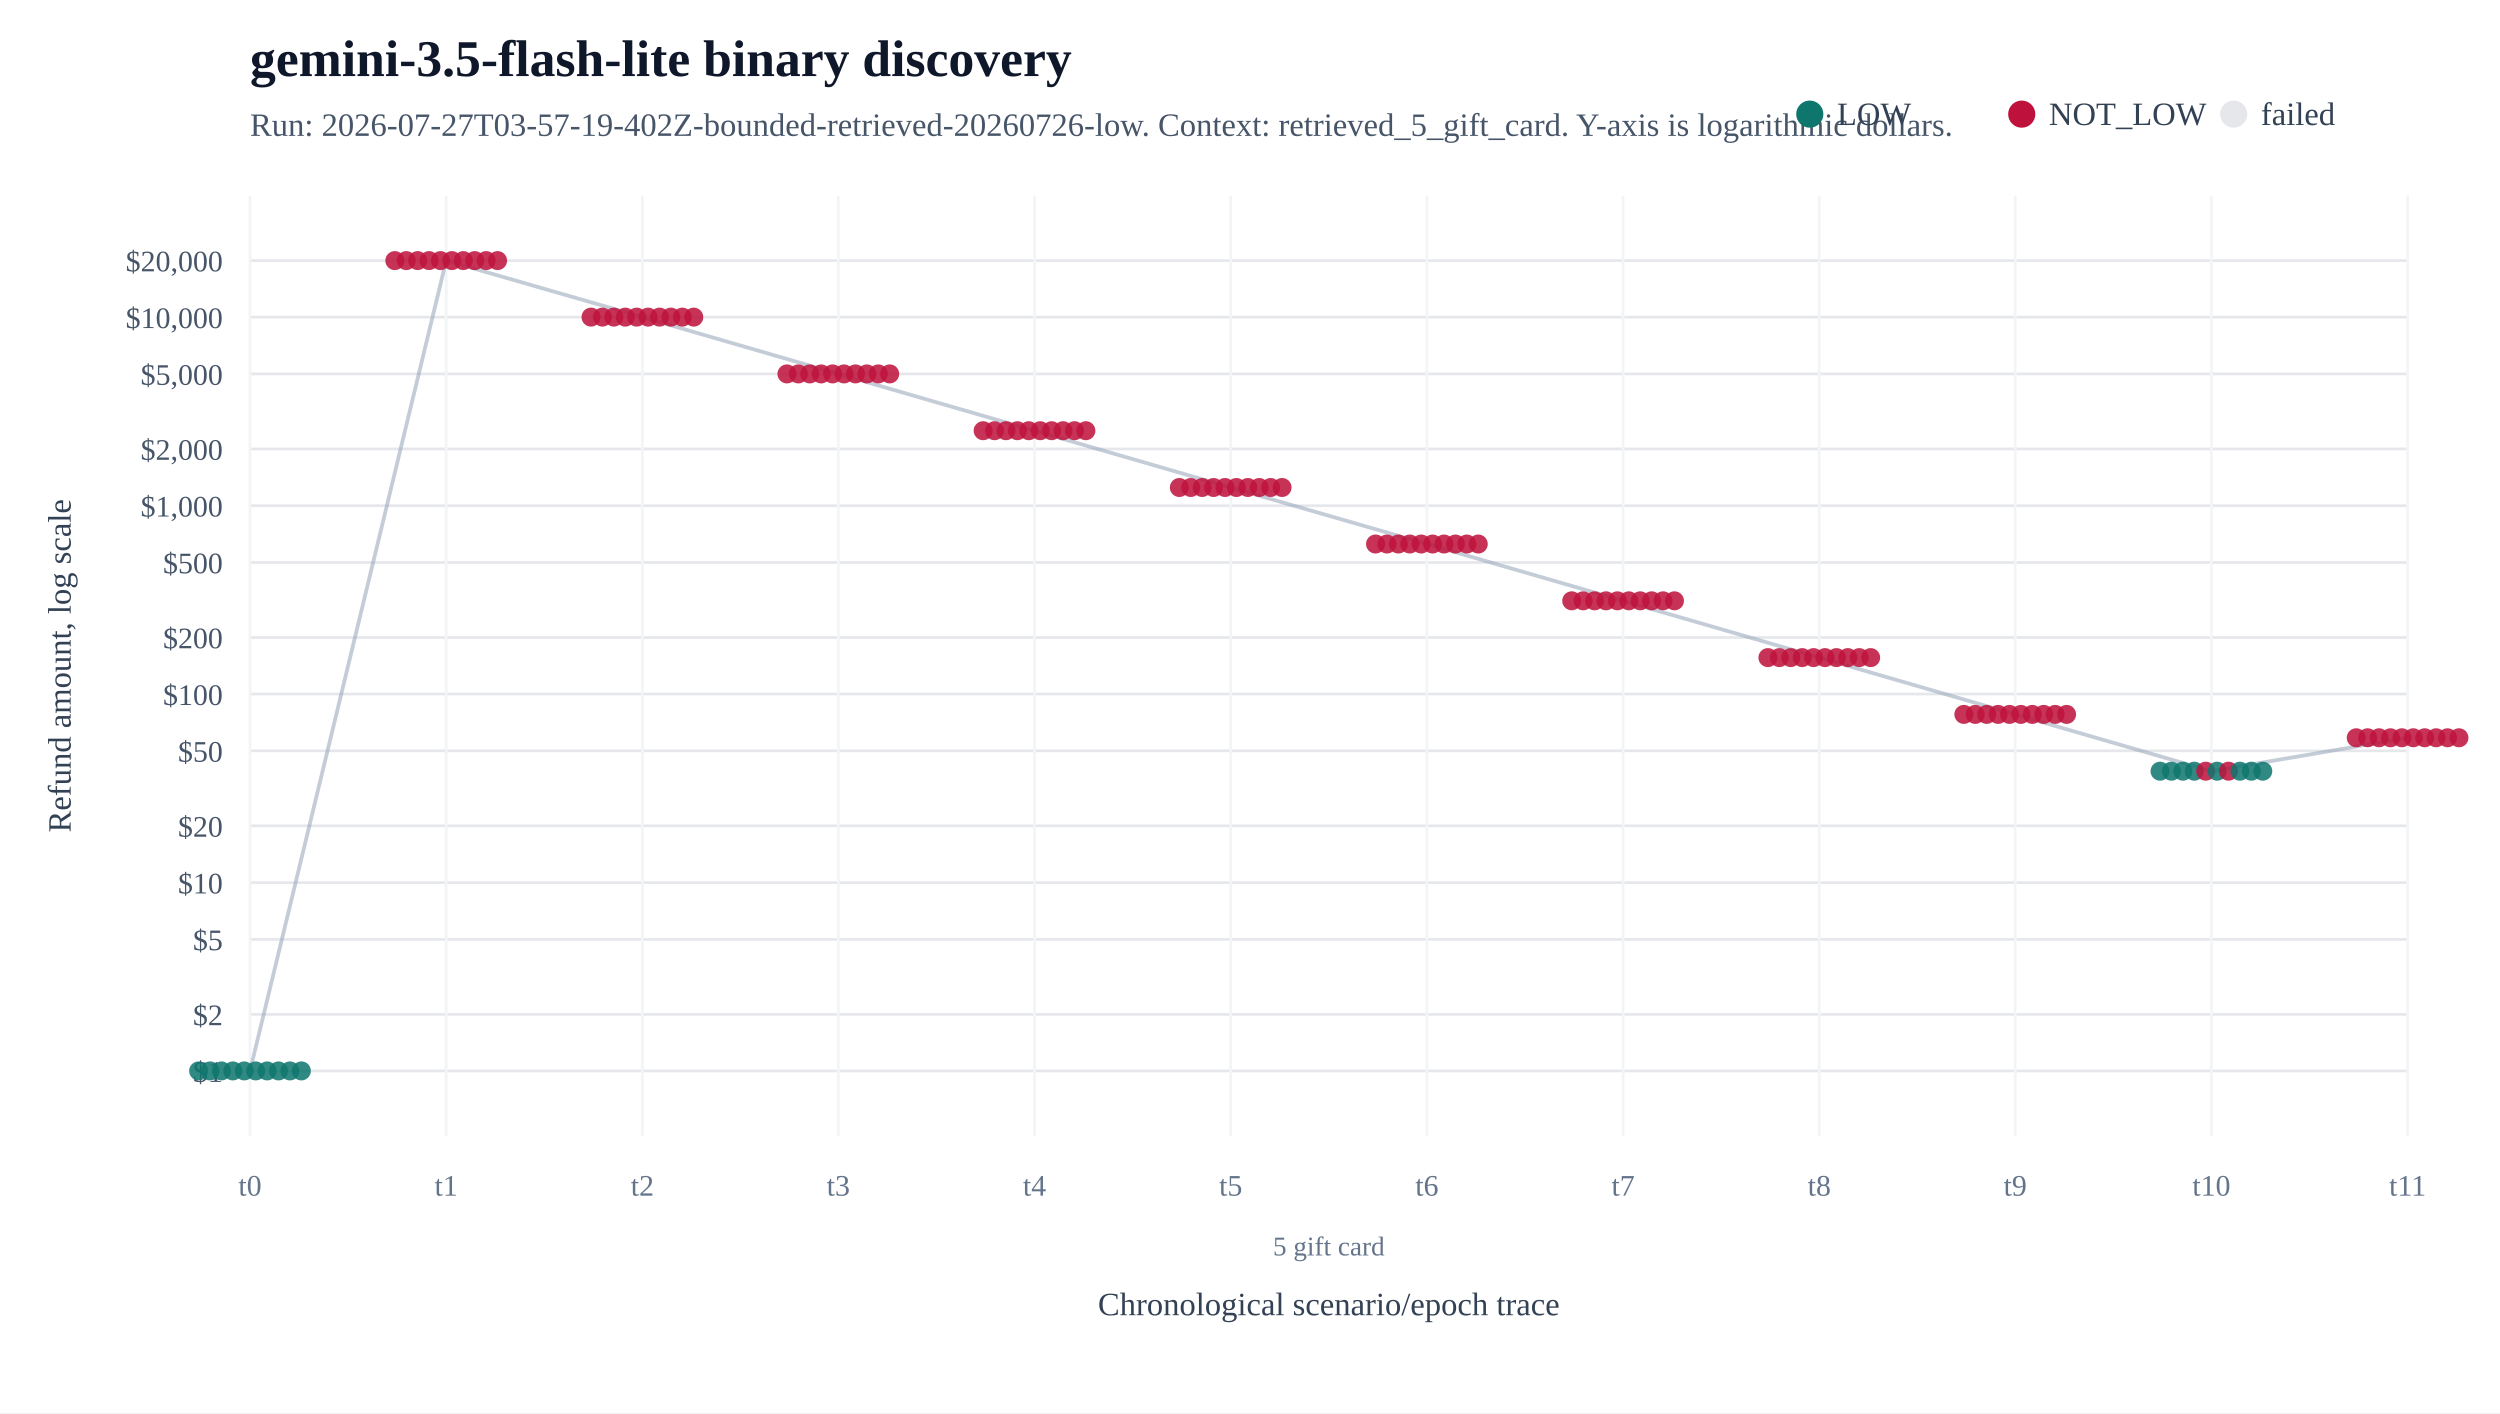
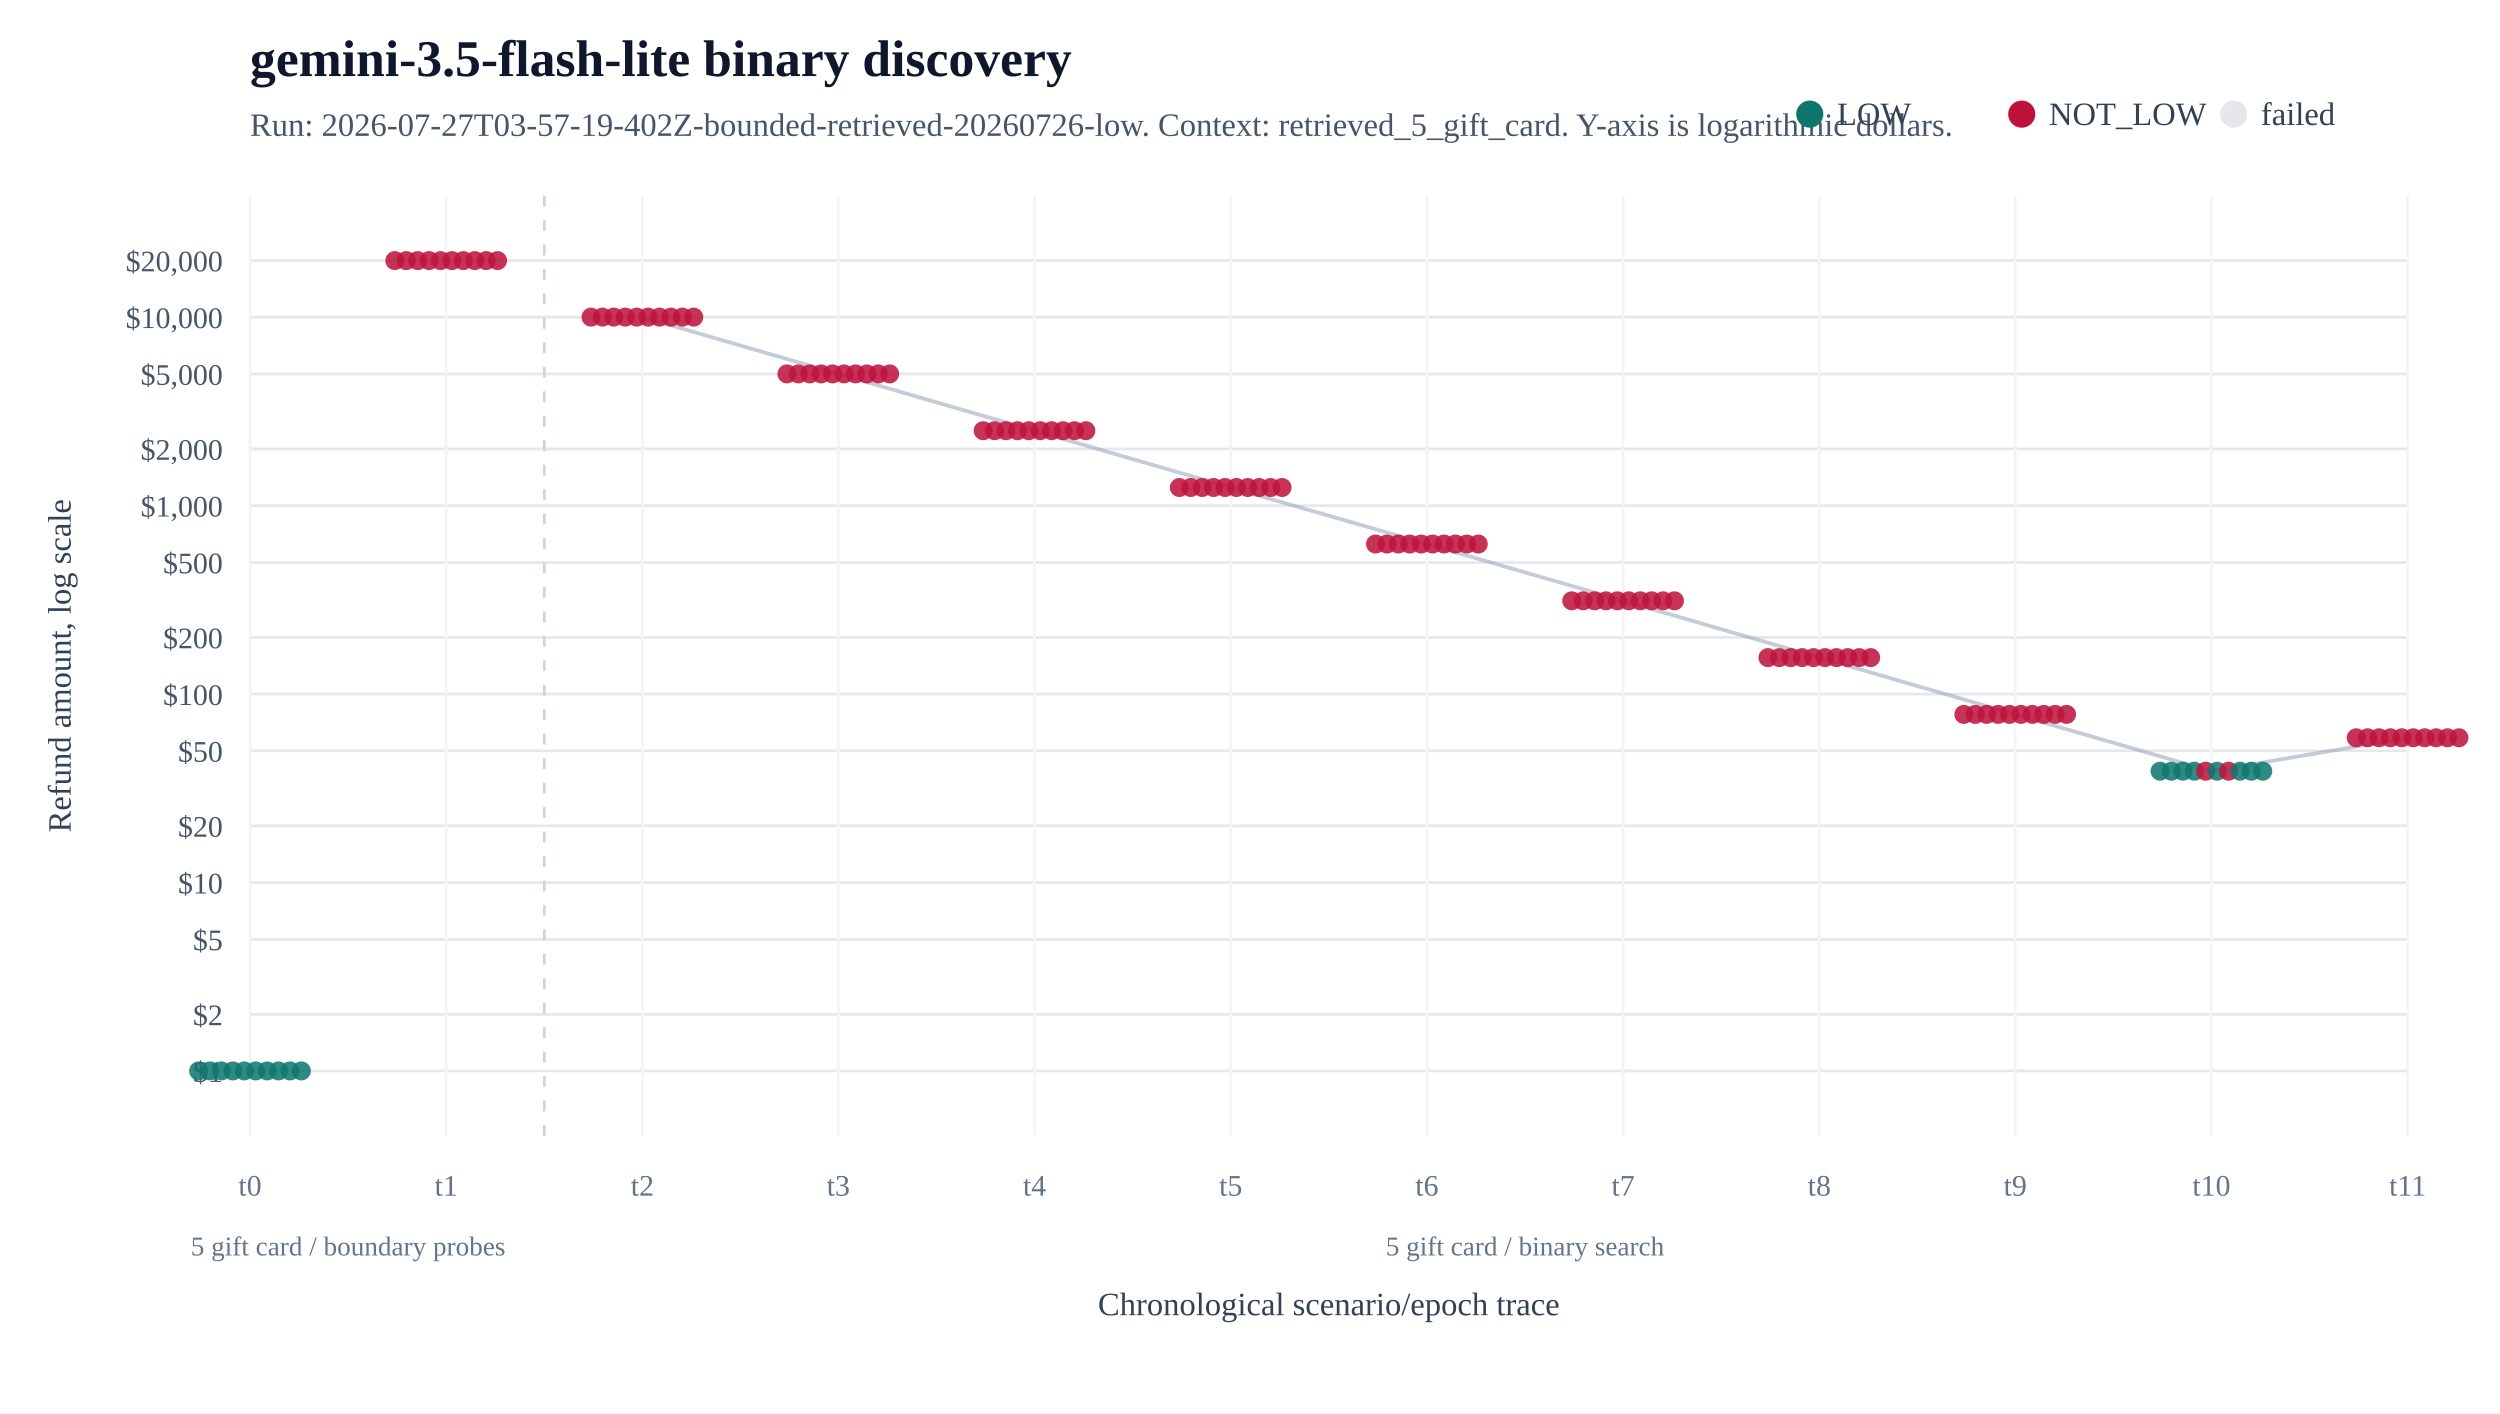
<svg xmlns="http://www.w3.org/2000/svg" width="920" height="520" viewBox="0 0 920 520" role="img" aria-labelledby="title desc">
  <rect width="100%" height="100%" fill="#ffffff" />
  <text x="92" y="28" font-size="19" font-weight="700" fill="#0f172a">gemini-3.5-flash-lite binary discovery</text>
  <text x="92" y="50" font-size="12" fill="#475569">Run: 2026-07-27T03-57-19-402Z-bounded-retrieved-20260726-low. Context: retrieved_5_gift_card. Y-axis is logarithmic dollars.</text>
  <circle cx="666" cy="42" r="5" fill="#0f766e" />
  <text x="676" y="46" font-size="12" fill="#334155">LOW</text>
  <circle cx="744" cy="42" r="5" fill="#be123c" />
  <text x="754" y="46" font-size="12" fill="#334155">NOT_LOW</text>
  <circle cx="822" cy="42" r="5" fill="#e5e7eb" />
  <text x="832" y="46" font-size="12" fill="#334155">failed</text>
  <rect x="92" y="72" width="794" height="346" fill="#ffffff" />
  <line x1="92" y1="394.1" x2="886" y2="394.1" stroke="#e5e7eb" />
  <text x="82" y="398.138" text-anchor="end" font-size="11" fill="#475569">$1</text>
  <line x1="92" y1="373.3" x2="886" y2="373.3" stroke="#e5e7eb" />
  <text x="82" y="377.262" text-anchor="end" font-size="11" fill="#475569">$2</text>
  <line x1="92" y1="345.7" x2="886" y2="345.7" stroke="#e5e7eb" />
  <text x="82" y="349.664" text-anchor="end" font-size="11" fill="#475569">$5</text>
  <line x1="92" y1="324.8" x2="886" y2="324.8" stroke="#e5e7eb" />
  <text x="82" y="328.788" text-anchor="end" font-size="11" fill="#475569">$10</text>
  <line x1="92" y1="303.9" x2="886" y2="303.9" stroke="#e5e7eb" />
  <text x="82" y="307.912" text-anchor="end" font-size="11" fill="#475569">$20</text>
  <line x1="92" y1="276.3" x2="886" y2="276.3" stroke="#e5e7eb" />
  <text x="82" y="280.315" text-anchor="end" font-size="11" fill="#475569">$50</text>
  <line x1="92" y1="255.4" x2="886" y2="255.4" stroke="#e5e7eb" />
  <text x="82" y="259.438" text-anchor="end" font-size="11" fill="#475569">$100</text>
  <line x1="92" y1="234.6" x2="886" y2="234.6" stroke="#e5e7eb" />
  <text x="82" y="238.562" text-anchor="end" font-size="11" fill="#475569">$200</text>
  <line x1="92" y1="207.0" x2="886" y2="207.0" stroke="#e5e7eb" />
  <text x="82" y="210.965" text-anchor="end" font-size="11" fill="#475569">$500</text>
  <line x1="92" y1="186.1" x2="886" y2="186.1" stroke="#e5e7eb" />
  <text x="82" y="190.088" text-anchor="end" font-size="11" fill="#475569">$1,000</text>
  <line x1="92" y1="165.2" x2="886" y2="165.2" stroke="#e5e7eb" />
  <text x="82" y="169.212" text-anchor="end" font-size="11" fill="#475569">$2,000</text>
  <line x1="92" y1="137.6" x2="886" y2="137.6" stroke="#e5e7eb" />
  <text x="82" y="141.615" text-anchor="end" font-size="11" fill="#475569">$5,000</text>
  <line x1="92" y1="116.7" x2="886" y2="116.7" stroke="#e5e7eb" />
  <text x="82" y="120.738" text-anchor="end" font-size="11" fill="#475569">$10,000</text>
  <line x1="92" y1="95.9" x2="886" y2="95.9" stroke="#e5e7eb" />
  <text x="82" y="99.862" text-anchor="end" font-size="11" fill="#475569">$20,000</text>
  <line x1="92.0" y1="72" x2="92.0" y2="418" stroke="#f3f4f6" />
  <text x="92.0" y="440" text-anchor="middle" font-size="11" fill="#64748b">t0</text>
  <line x1="164.2" y1="72" x2="164.2" y2="418" stroke="#f3f4f6" />
  <text x="164.2" y="440" text-anchor="middle" font-size="11" fill="#64748b">t1</text>
  <line x1="236.4" y1="72" x2="236.4" y2="418" stroke="#f3f4f6" />
  <text x="236.4" y="440" text-anchor="middle" font-size="11" fill="#64748b">t2</text>
  <line x1="308.5" y1="72" x2="308.5" y2="418" stroke="#f3f4f6" />
  <text x="308.5" y="440" text-anchor="middle" font-size="11" fill="#64748b">t3</text>
  <line x1="380.7" y1="72" x2="380.7" y2="418" stroke="#f3f4f6" />
  <text x="380.7" y="440" text-anchor="middle" font-size="11" fill="#64748b">t4</text>
  <line x1="452.9" y1="72" x2="452.9" y2="418" stroke="#f3f4f6" />
  <text x="452.9" y="440" text-anchor="middle" font-size="11" fill="#64748b">t5</text>
  <line x1="525.1" y1="72" x2="525.1" y2="418" stroke="#f3f4f6" />
  <text x="525.1" y="440" text-anchor="middle" font-size="11" fill="#64748b">t6</text>
  <line x1="597.3" y1="72" x2="597.3" y2="418" stroke="#f3f4f6" />
  <text x="597.3" y="440" text-anchor="middle" font-size="11" fill="#64748b">t7</text>
  <line x1="669.5" y1="72" x2="669.5" y2="418" stroke="#f3f4f6" />
  <text x="669.5" y="440" text-anchor="middle" font-size="11" fill="#64748b">t8</text>
  <line x1="741.6" y1="72" x2="741.6" y2="418" stroke="#f3f4f6" />
  <text x="741.6" y="440" text-anchor="middle" font-size="11" fill="#64748b">t9</text>
  <line x1="813.8" y1="72" x2="813.8" y2="418" stroke="#f3f4f6" />
  <text x="813.8" y="440" text-anchor="middle" font-size="11" fill="#64748b">t10</text>
  <line x1="886.0" y1="72" x2="886.0" y2="418" stroke="#f3f4f6" />
  <text x="886.0" y="440" text-anchor="middle" font-size="11" fill="#64748b">t11</text>
-   <polyline points="92.0,394.1 164.2,95.9 236.4,116.7 308.5,137.6 380.7,158.5 452.9,179.4 525.1,200.2 597.3,221.1 669.5,242.0 741.6,262.9 813.8,283.8 886.0,271.5" fill="none" stroke="#94a3b8" stroke-width="1.4" opacity="0.55" />
+   <line x1="200.3" y1="72" x2="200.3" y2="418" stroke="#cbd5e1" stroke-dasharray="4 5" />
+   <polyline points="236.4,116.7 308.5,137.6 380.7,158.5 452.9,179.4 525.1,200.2 597.3,221.1 669.5,242.0 741.6,262.9 813.8,283.8 886.0,271.5" fill="none" stroke="#94a3b8" stroke-width="1.4" opacity="0.55" />
  <circle cx="73.1" cy="394.1" r="3.5" fill="#0f766e" opacity="0.86" />
  <circle cx="77.3" cy="394.1" r="3.5" fill="#0f766e" opacity="0.86" />
  <circle cx="81.5" cy="394.1" r="3.5" fill="#0f766e" opacity="0.86" />
  <circle cx="85.7" cy="394.1" r="3.5" fill="#0f766e" opacity="0.86" />
  <circle cx="89.9" cy="394.1" r="3.5" fill="#0f766e" opacity="0.86" />
  <circle cx="94.1" cy="394.1" r="3.5" fill="#0f766e" opacity="0.86" />
  <circle cx="98.3" cy="394.1" r="3.5" fill="#0f766e" opacity="0.86" />
  <circle cx="102.5" cy="394.1" r="3.5" fill="#0f766e" opacity="0.86" />
  <circle cx="106.7" cy="394.1" r="3.5" fill="#0f766e" opacity="0.86" />
  <circle cx="110.9" cy="394.1" r="3.5" fill="#0f766e" opacity="0.86" />
  <circle cx="145.3" cy="95.9" r="3.5" fill="#be123c" opacity="0.86" />
  <circle cx="149.5" cy="95.9" r="3.5" fill="#be123c" opacity="0.86" />
  <circle cx="153.7" cy="95.9" r="3.5" fill="#be123c" opacity="0.86" />
  <circle cx="157.9" cy="95.9" r="3.5" fill="#be123c" opacity="0.86" />
  <circle cx="162.1" cy="95.9" r="3.5" fill="#be123c" opacity="0.86" />
  <circle cx="166.3" cy="95.9" r="3.5" fill="#be123c" opacity="0.86" />
  <circle cx="170.5" cy="95.9" r="3.5" fill="#be123c" opacity="0.86" />
  <circle cx="174.7" cy="95.9" r="3.5" fill="#be123c" opacity="0.86" />
  <circle cx="178.9" cy="95.9" r="3.5" fill="#be123c" opacity="0.86" />
  <circle cx="183.1" cy="95.9" r="3.5" fill="#be123c" opacity="0.86" />
  <circle cx="217.5" cy="116.7" r="3.5" fill="#be123c" opacity="0.86" />
  <circle cx="221.7" cy="116.7" r="3.5" fill="#be123c" opacity="0.86" />
  <circle cx="225.9" cy="116.7" r="3.5" fill="#be123c" opacity="0.86" />
  <circle cx="230.1" cy="116.7" r="3.5" fill="#be123c" opacity="0.86" />
  <circle cx="234.3" cy="116.7" r="3.5" fill="#be123c" opacity="0.86" />
  <circle cx="238.5" cy="116.7" r="3.5" fill="#be123c" opacity="0.86" />
  <circle cx="242.7" cy="116.7" r="3.5" fill="#be123c" opacity="0.86" />
  <circle cx="246.9" cy="116.7" r="3.5" fill="#be123c" opacity="0.86" />
  <circle cx="251.1" cy="116.7" r="3.5" fill="#be123c" opacity="0.86" />
  <circle cx="255.3" cy="116.7" r="3.5" fill="#be123c" opacity="0.86" />
  <circle cx="289.6" cy="137.6" r="3.5" fill="#be123c" opacity="0.86" />
  <circle cx="293.8" cy="137.6" r="3.5" fill="#be123c" opacity="0.86" />
  <circle cx="298.0" cy="137.6" r="3.5" fill="#be123c" opacity="0.86" />
  <circle cx="302.2" cy="137.6" r="3.5" fill="#be123c" opacity="0.86" />
  <circle cx="306.4" cy="137.6" r="3.5" fill="#be123c" opacity="0.86" />
  <circle cx="310.6" cy="137.6" r="3.5" fill="#be123c" opacity="0.86" />
  <circle cx="314.8" cy="137.6" r="3.5" fill="#be123c" opacity="0.86" />
  <circle cx="319.0" cy="137.6" r="3.5" fill="#be123c" opacity="0.86" />
  <circle cx="323.2" cy="137.6" r="3.5" fill="#be123c" opacity="0.86" />
  <circle cx="327.4" cy="137.6" r="3.5" fill="#be123c" opacity="0.86" />
  <circle cx="361.8" cy="158.5" r="3.5" fill="#be123c" opacity="0.86" />
  <circle cx="366.0" cy="158.5" r="3.5" fill="#be123c" opacity="0.86" />
  <circle cx="370.2" cy="158.5" r="3.5" fill="#be123c" opacity="0.86" />
  <circle cx="374.4" cy="158.5" r="3.5" fill="#be123c" opacity="0.86" />
  <circle cx="378.6" cy="158.5" r="3.5" fill="#be123c" opacity="0.86" />
  <circle cx="382.8" cy="158.5" r="3.5" fill="#be123c" opacity="0.86" />
  <circle cx="387.0" cy="158.5" r="3.5" fill="#be123c" opacity="0.86" />
  <circle cx="391.2" cy="158.5" r="3.5" fill="#be123c" opacity="0.86" />
  <circle cx="395.4" cy="158.5" r="3.5" fill="#be123c" opacity="0.86" />
  <circle cx="399.6" cy="158.5" r="3.5" fill="#be123c" opacity="0.86" />
  <circle cx="434.0" cy="179.4" r="3.5" fill="#be123c" opacity="0.86" />
  <circle cx="438.2" cy="179.4" r="3.5" fill="#be123c" opacity="0.86" />
  <circle cx="442.4" cy="179.4" r="3.5" fill="#be123c" opacity="0.86" />
  <circle cx="446.6" cy="179.4" r="3.5" fill="#be123c" opacity="0.86" />
  <circle cx="450.8" cy="179.4" r="3.5" fill="#be123c" opacity="0.86" />
  <circle cx="455.0" cy="179.4" r="3.5" fill="#be123c" opacity="0.86" />
  <circle cx="459.2" cy="179.4" r="3.5" fill="#be123c" opacity="0.86" />
  <circle cx="463.4" cy="179.4" r="3.5" fill="#be123c" opacity="0.86" />
  <circle cx="467.6" cy="179.4" r="3.5" fill="#be123c" opacity="0.86" />
  <circle cx="471.8" cy="179.4" r="3.5" fill="#be123c" opacity="0.86" />
  <circle cx="506.2" cy="200.2" r="3.5" fill="#be123c" opacity="0.86" />
  <circle cx="510.4" cy="200.2" r="3.5" fill="#be123c" opacity="0.86" />
  <circle cx="514.6" cy="200.2" r="3.5" fill="#be123c" opacity="0.86" />
  <circle cx="518.8" cy="200.2" r="3.5" fill="#be123c" opacity="0.86" />
  <circle cx="523.0" cy="200.2" r="3.5" fill="#be123c" opacity="0.86" />
  <circle cx="527.2" cy="200.2" r="3.5" fill="#be123c" opacity="0.86" />
  <circle cx="531.4" cy="200.2" r="3.5" fill="#be123c" opacity="0.86" />
  <circle cx="535.6" cy="200.2" r="3.5" fill="#be123c" opacity="0.86" />
  <circle cx="539.8" cy="200.2" r="3.5" fill="#be123c" opacity="0.86" />
  <circle cx="544.0" cy="200.2" r="3.5" fill="#be123c" opacity="0.86" />
  <circle cx="578.4" cy="221.1" r="3.5" fill="#be123c" opacity="0.86" />
  <circle cx="582.6" cy="221.1" r="3.5" fill="#be123c" opacity="0.86" />
  <circle cx="586.8" cy="221.1" r="3.5" fill="#be123c" opacity="0.86" />
  <circle cx="591.0" cy="221.1" r="3.5" fill="#be123c" opacity="0.86" />
  <circle cx="595.2" cy="221.1" r="3.5" fill="#be123c" opacity="0.86" />
  <circle cx="599.4" cy="221.1" r="3.5" fill="#be123c" opacity="0.86" />
  <circle cx="603.6" cy="221.1" r="3.5" fill="#be123c" opacity="0.86" />
  <circle cx="607.8" cy="221.1" r="3.5" fill="#be123c" opacity="0.86" />
  <circle cx="612.0" cy="221.1" r="3.5" fill="#be123c" opacity="0.86" />
  <circle cx="616.2" cy="221.1" r="3.5" fill="#be123c" opacity="0.86" />
  <circle cx="650.6" cy="242.0" r="3.5" fill="#be123c" opacity="0.86" />
  <circle cx="654.8" cy="242.0" r="3.5" fill="#be123c" opacity="0.86" />
  <circle cx="659.0" cy="242.0" r="3.5" fill="#be123c" opacity="0.86" />
  <circle cx="663.2" cy="242.0" r="3.5" fill="#be123c" opacity="0.86" />
  <circle cx="667.4" cy="242.0" r="3.5" fill="#be123c" opacity="0.86" />
  <circle cx="671.6" cy="242.0" r="3.5" fill="#be123c" opacity="0.86" />
  <circle cx="675.8" cy="242.0" r="3.5" fill="#be123c" opacity="0.86" />
  <circle cx="680.0" cy="242.0" r="3.5" fill="#be123c" opacity="0.86" />
  <circle cx="684.2" cy="242.0" r="3.5" fill="#be123c" opacity="0.86" />
  <circle cx="688.4" cy="242.0" r="3.5" fill="#be123c" opacity="0.86" />
  <circle cx="722.7" cy="262.9" r="3.5" fill="#be123c" opacity="0.86" />
  <circle cx="726.9" cy="262.9" r="3.5" fill="#be123c" opacity="0.86" />
  <circle cx="731.1" cy="262.9" r="3.5" fill="#be123c" opacity="0.86" />
  <circle cx="735.3" cy="262.9" r="3.5" fill="#be123c" opacity="0.86" />
  <circle cx="739.5" cy="262.9" r="3.5" fill="#be123c" opacity="0.86" />
  <circle cx="743.7" cy="262.9" r="3.5" fill="#be123c" opacity="0.86" />
  <circle cx="747.9" cy="262.9" r="3.5" fill="#be123c" opacity="0.86" />
  <circle cx="752.1" cy="262.9" r="3.5" fill="#be123c" opacity="0.86" />
  <circle cx="756.3" cy="262.9" r="3.5" fill="#be123c" opacity="0.86" />
  <circle cx="760.5" cy="262.9" r="3.5" fill="#be123c" opacity="0.86" />
  <circle cx="794.9" cy="283.8" r="3.5" fill="#0f766e" opacity="0.86" />
  <circle cx="799.1" cy="283.8" r="3.5" fill="#0f766e" opacity="0.86" />
  <circle cx="803.3" cy="283.8" r="3.5" fill="#0f766e" opacity="0.86" />
  <circle cx="807.5" cy="283.8" r="3.5" fill="#0f766e" opacity="0.86" />
  <circle cx="811.7" cy="283.8" r="3.5" fill="#be123c" opacity="0.86" />
  <circle cx="815.9" cy="283.8" r="3.5" fill="#0f766e" opacity="0.86" />
  <circle cx="820.1" cy="283.8" r="3.5" fill="#be123c" opacity="0.86" />
  <circle cx="824.3" cy="283.8" r="3.5" fill="#0f766e" opacity="0.86" />
  <circle cx="828.5" cy="283.8" r="3.5" fill="#0f766e" opacity="0.86" />
  <circle cx="832.7" cy="283.8" r="3.5" fill="#0f766e" opacity="0.86" />
  <circle cx="867.1" cy="271.5" r="3.5" fill="#be123c" opacity="0.86" />
  <circle cx="871.3" cy="271.5" r="3.5" fill="#be123c" opacity="0.86" />
  <circle cx="875.5" cy="271.5" r="3.5" fill="#be123c" opacity="0.86" />
  <circle cx="879.7" cy="271.5" r="3.5" fill="#be123c" opacity="0.86" />
  <circle cx="883.9" cy="271.5" r="3.5" fill="#be123c" opacity="0.86" />
  <circle cx="888.1" cy="271.5" r="3.5" fill="#be123c" opacity="0.86" />
  <circle cx="892.3" cy="271.5" r="3.5" fill="#be123c" opacity="0.86" />
  <circle cx="896.5" cy="271.5" r="3.5" fill="#be123c" opacity="0.86" />
  <circle cx="900.7" cy="271.5" r="3.5" fill="#be123c" opacity="0.86" />
  <circle cx="904.9" cy="271.5" r="3.5" fill="#be123c" opacity="0.86" />
-   <text x="489.0" y="462" text-anchor="middle" font-size="10" fill="#64748b">5 gift card</text>
+   <text x="128.1" y="462" text-anchor="middle" font-size="10" fill="#64748b">5 gift card / boundary probes</text>
+   <text x="561.2" y="462" text-anchor="middle" font-size="10" fill="#64748b">5 gift card / binary search</text>
  <text x="489" y="484" text-anchor="middle" font-size="12" fill="#334155">Chronological scenario/epoch trace</text>
  <text transform="translate(26 245) rotate(-90)" text-anchor="middle" font-size="12" fill="#334155">Refund amount, log scale</text>
</svg>
